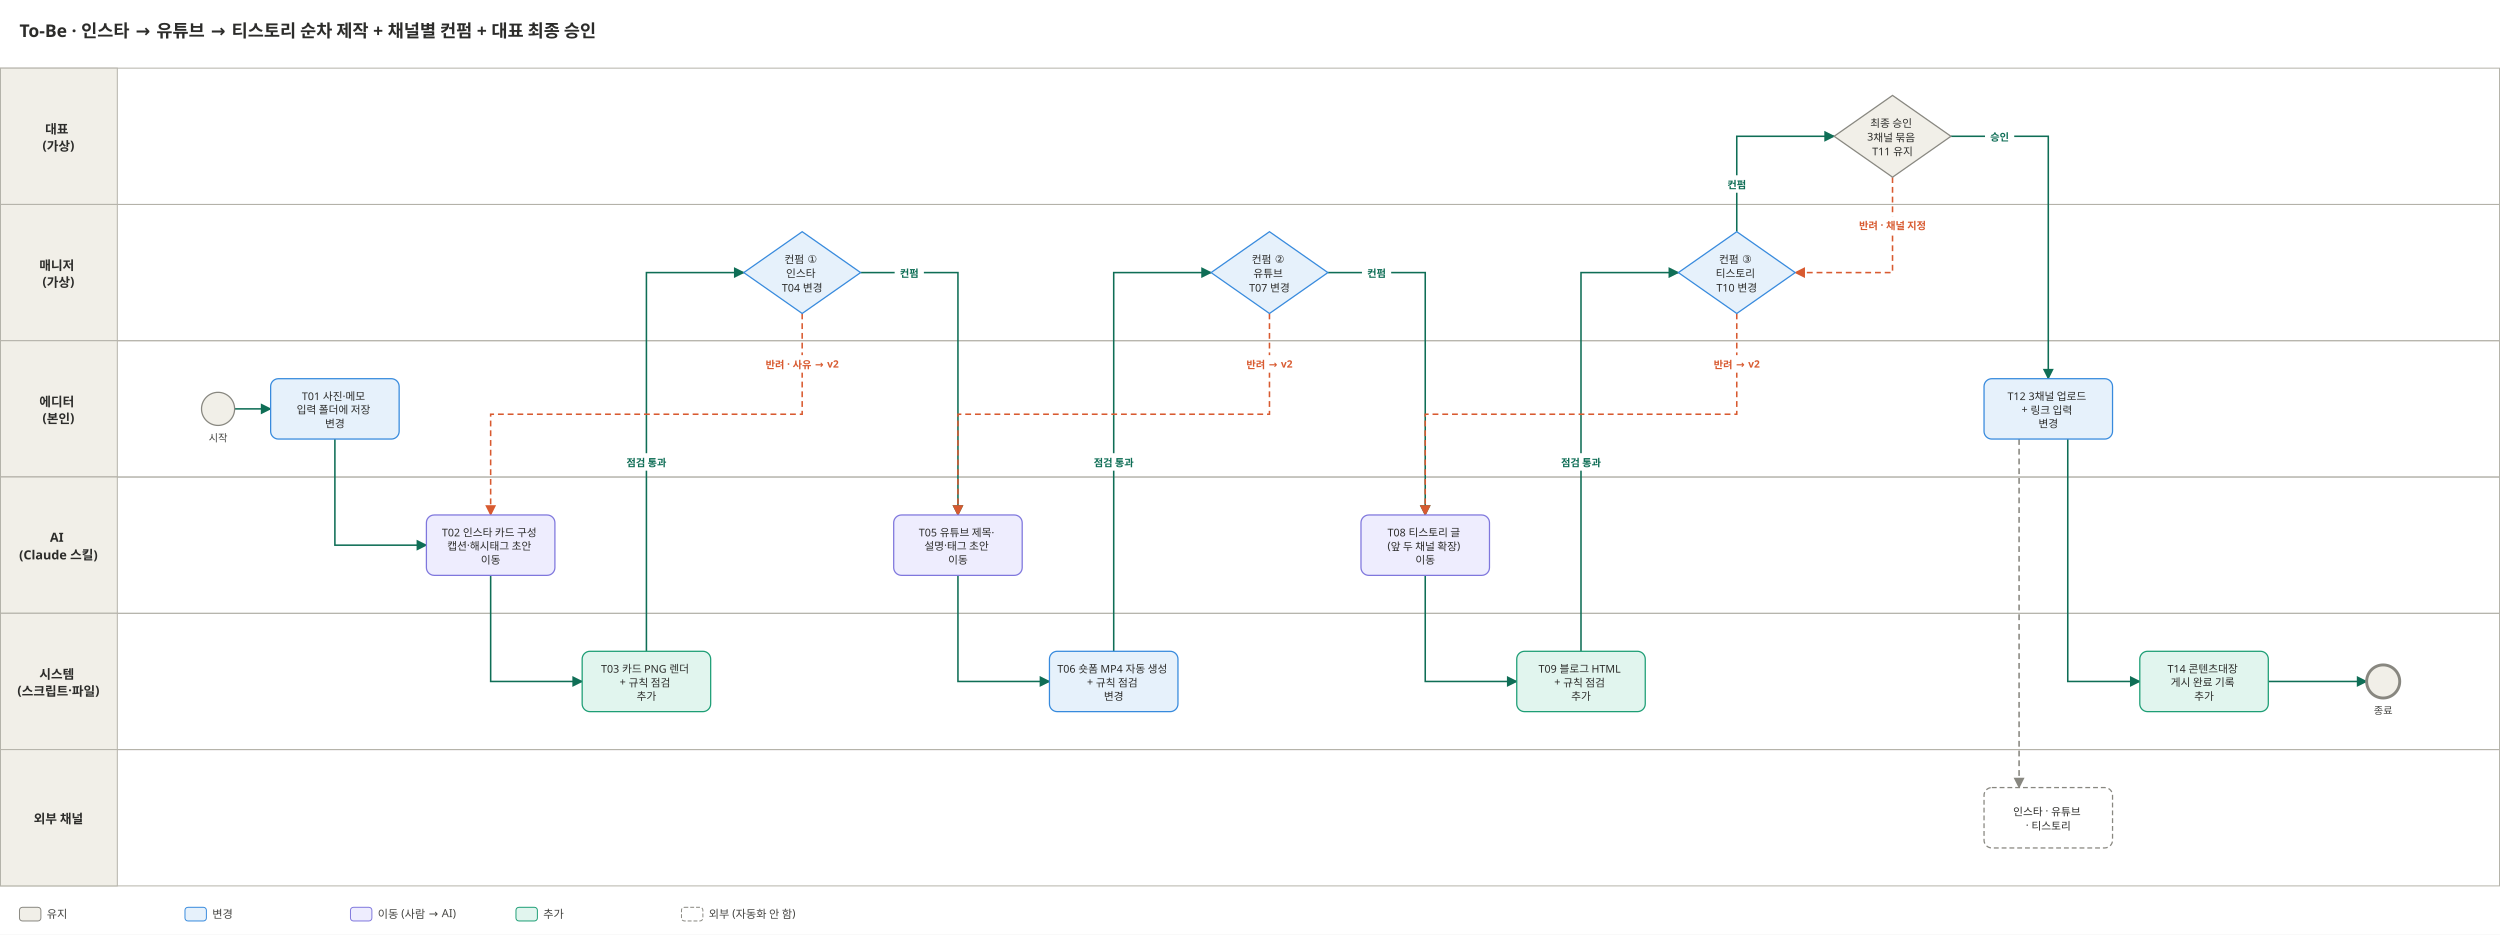
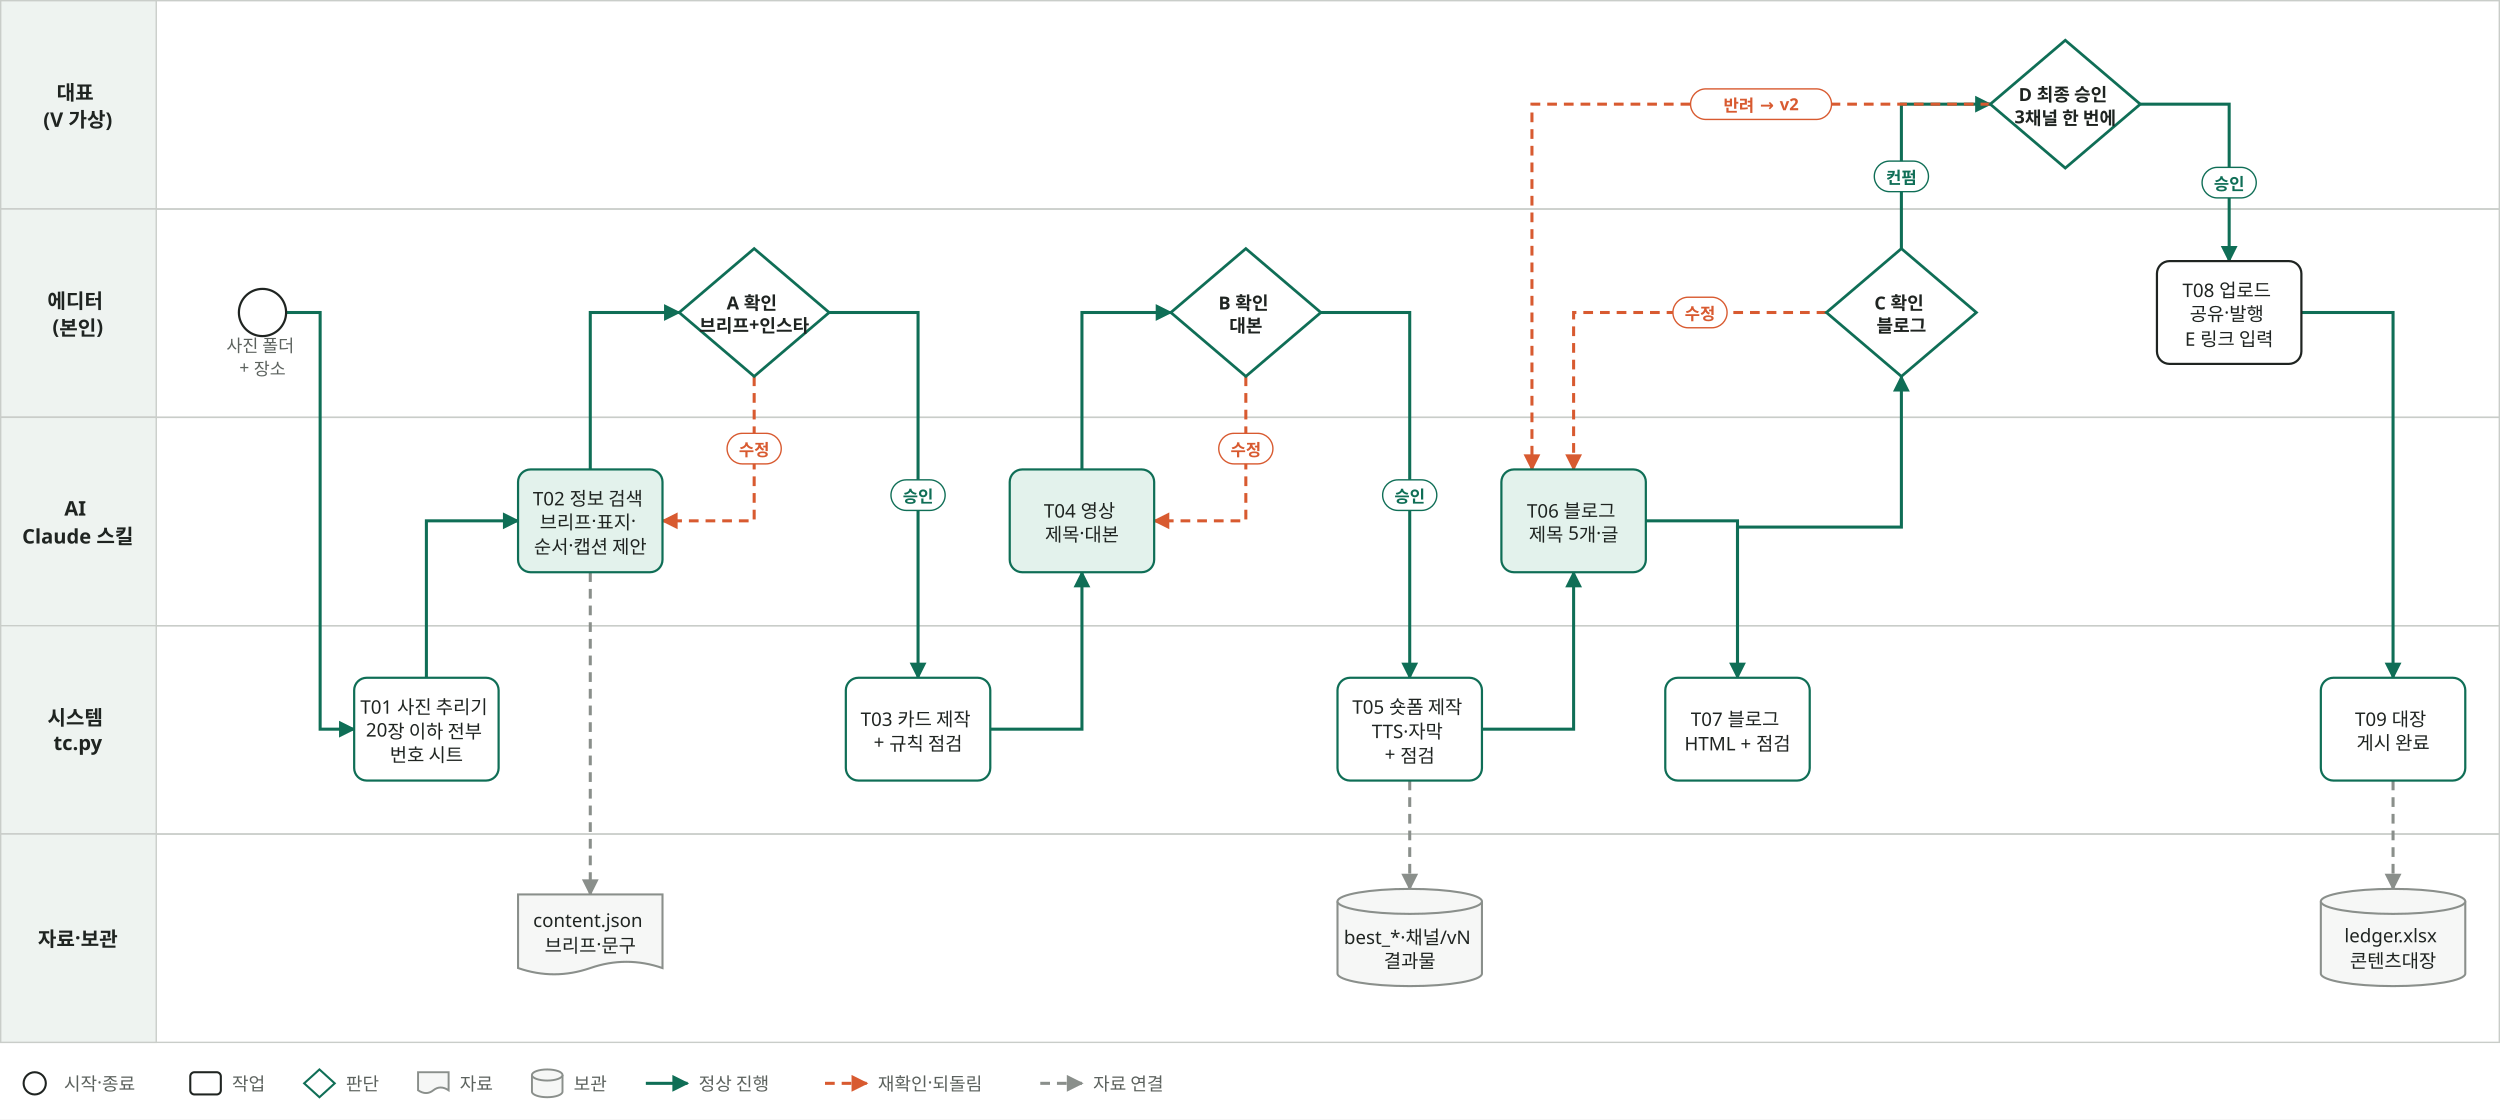
- <svg xmlns="http://www.w3.org/2000/svg" width="2568" height="960" viewBox="0 0 2568 960" font-family="Apple SD Gothic Neo, Pretendard, sans-serif">
+ <svg xmlns="http://www.w3.org/2000/svg" width="1800" height="806" viewBox="0 0 1800 806" font-family="Pretendard, Apple SD Gothic Neo, sans-serif">
  <defs>
-     <marker id="m0F6E56" viewBox="0 0 10 10" refX="9" refY="5" markerWidth="7" markerHeight="7" orient="auto">
+     <marker id="mnormal" viewBox="0 0 10 10" refX="9" refY="5" markerWidth="5.5" markerHeight="5.5" orient="auto">
      <path d="M0 0L10 5L0 10z" fill="#0F6E56" />
    </marker>
-     <marker id="mD85A30" viewBox="0 0 10 10" refX="9" refY="5" markerWidth="7" markerHeight="7" orient="auto">
+     <marker id="mloop" viewBox="0 0 10 10" refX="9" refY="5" markerWidth="5.5" markerHeight="5.5" orient="auto">
      <path d="M0 0L10 5L0 10z" fill="#D85A30" />
    </marker>
-     <marker id="m888780" viewBox="0 0 10 10" refX="9" refY="5" markerWidth="7" markerHeight="7" orient="auto">
-       <path d="M0 0L10 5L0 10z" fill="#888780" />
-     </marker>
-     <marker id="m1D9E75" viewBox="0 0 10 10" refX="9" refY="5" markerWidth="7" markerHeight="7" orient="auto">
-       <path d="M0 0L10 5L0 10z" fill="#1D9E75" />
+     <marker id="mdata" viewBox="0 0 10 10" refX="9" refY="5" markerWidth="5.5" markerHeight="5.5" orient="auto">
+       <path d="M0 0L10 5L0 10z" fill="#8A8F8B" />
    </marker>
  </defs>
-   <rect width="2568" height="960" fill="#FFFFFF" />
-   <text x="20" y="38" font-size="18" font-weight="700" fill="#2C2C2A">To-Be · 인스타 → 유튜브 → 티스토리 순차 제작 + 채널별 컨펌 + 대표 최종 승인</text>
-   <rect x="0.5" y="70" width="2567" height="140" fill="none" stroke="#B4B2A9" />
-   <rect x="0.5" y="70" width="120" height="140" fill="#F1EFE8" stroke="#B4B2A9" />
-   <text text-anchor="middle" dominant-baseline="central" font-size="13" fill="#2C2C2A" font-weight="700">
-     <tspan x="60.0" y="131.6">대표</tspan>
-     <tspan x="60.0" y="148.5">(가상)</tspan>
-   </text>
-   <rect x="0.5" y="210" width="2567" height="140" fill="none" stroke="#B4B2A9" />
-   <rect x="0.5" y="210" width="120" height="140" fill="#F1EFE8" stroke="#B4B2A9" />
-   <text text-anchor="middle" dominant-baseline="central" font-size="13" fill="#2C2C2A" font-weight="700">
-     <tspan x="60.0" y="271.6">매니저</tspan>
-     <tspan x="60.0" y="288.4">(가상)</tspan>
-   </text>
-   <rect x="0.5" y="350" width="2567" height="140" fill="none" stroke="#B4B2A9" />
-   <rect x="0.5" y="350" width="120" height="140" fill="#F1EFE8" stroke="#B4B2A9" />
-   <text text-anchor="middle" dominant-baseline="central" font-size="13" fill="#2C2C2A" font-weight="700">
-     <tspan x="60.0" y="411.6">에디터</tspan>
-     <tspan x="60.0" y="428.4">(본인)</tspan>
-   </text>
-   <rect x="0.5" y="490" width="2567" height="140" fill="none" stroke="#B4B2A9" />
-   <rect x="0.5" y="490" width="120" height="140" fill="#F1EFE8" stroke="#B4B2A9" />
-   <text text-anchor="middle" dominant-baseline="central" font-size="13" fill="#2C2C2A" font-weight="700">
-     <tspan x="60.0" y="551.5">AI</tspan>
-     <tspan x="60.0" y="568.4">(Claude 스킬)</tspan>
-   </text>
-   <rect x="0.5" y="630" width="2567" height="140" fill="none" stroke="#B4B2A9" />
-   <rect x="0.5" y="630" width="120" height="140" fill="#F1EFE8" stroke="#B4B2A9" />
-   <text text-anchor="middle" dominant-baseline="central" font-size="13" fill="#2C2C2A" font-weight="700">
-     <tspan x="60.0" y="691.5">시스템</tspan>
-     <tspan x="60.0" y="708.4">(스크립트·파일)</tspan>
-   </text>
-   <rect x="0.5" y="770" width="2567" height="140" fill="none" stroke="#B4B2A9" />
-   <rect x="0.5" y="770" width="120" height="140" fill="#F1EFE8" stroke="#B4B2A9" />
-   <text text-anchor="middle" dominant-baseline="central" font-size="13" fill="#2C2C2A" font-weight="700">
-     <tspan x="60.0" y="840.0">외부 채널</tspan>
-   </text>
-   <path d="M241.0 420.0 L278.0 420.0" fill="none" stroke="#0F6E56" stroke-width="1.6" marker-end="url(#m0F6E56)" />
-   <path d="M344.0 451.0 L344.0 560.0 L438.0 560.0" fill="none" stroke="#0F6E56" stroke-width="1.6" marker-end="url(#m0F6E56)" />
-   <path d="M504.0 591.0 L504.0 700.0 L598.0 700.0" fill="none" stroke="#0F6E56" stroke-width="1.6" marker-end="url(#m0F6E56)" />
-   <path d="M664.0 669.0 L664.0 280.0 L764.0 280.0" fill="none" stroke="#0F6E56" stroke-width="1.6" marker-end="url(#m0F6E56)" />
-   <rect x="632.5" y="465.5" width="63" height="18" rx="3" fill="#FFFFFF" />
-   <text text-anchor="middle" dominant-baseline="central" font-size="10.5" fill="#0F6E56" font-weight="700">
-     <tspan x="664.0" y="474.5">점검 통과</tspan>
-   </text>
-   <path d="M824.0 322.0 L824.0 425.5 L504.0 425.5 L504.0 529.0" fill="none" stroke="#D85A30" stroke-width="1.6" stroke-dasharray="6 4" marker-end="url(#mD85A30)" />
-   <rect x="754.0" y="364.8" width="140" height="18" rx="3" fill="#FFFFFF" />
-   <text text-anchor="middle" dominant-baseline="central" font-size="10.5" fill="#D85A30" font-weight="700">
-     <tspan x="824.0" y="373.8">반려 · 사유 → v2</tspan>
-   </text>
-   <path d="M884.0 280.0 L984.0 280.0 L984.0 529.0" fill="none" stroke="#0F6E56" stroke-width="1.6" marker-end="url(#m0F6E56)" />
-   <rect x="919.0" y="271.0" width="30" height="18" rx="3" fill="#FFFFFF" />
-   <text text-anchor="middle" dominant-baseline="central" font-size="10.5" fill="#0F6E56" font-weight="700">
-     <tspan x="934.0" y="280.0">컨펌</tspan>
-   </text>
-   <path d="M984.0 591.0 L984.0 700.0 L1078.0 700.0" fill="none" stroke="#0F6E56" stroke-width="1.6" marker-end="url(#m0F6E56)" />
-   <path d="M1144.0 669.0 L1144.0 280.0 L1244.0 280.0" fill="none" stroke="#0F6E56" stroke-width="1.6" marker-end="url(#m0F6E56)" />
-   <rect x="1112.5" y="465.5" width="63" height="18" rx="3" fill="#FFFFFF" />
-   <text text-anchor="middle" dominant-baseline="central" font-size="10.5" fill="#0F6E56" font-weight="700">
-     <tspan x="1144.0" y="474.5">점검 통과</tspan>
-   </text>
-   <path d="M1304.0 322.0 L1304.0 425.5 L984.0 425.5 L984.0 529.0" fill="none" stroke="#D85A30" stroke-width="1.6" stroke-dasharray="6 4" marker-end="url(#mD85A30)" />
-   <rect x="1261.5" y="364.8" width="85" height="18" rx="3" fill="#FFFFFF" />
-   <text text-anchor="middle" dominant-baseline="central" font-size="10.5" fill="#D85A30" font-weight="700">
-     <tspan x="1304.0" y="373.8">반려 → v2</tspan>
-   </text>
-   <path d="M1364.0 280.0 L1464.0 280.0 L1464.0 529.0" fill="none" stroke="#0F6E56" stroke-width="1.6" marker-end="url(#m0F6E56)" />
-   <rect x="1399.0" y="271.0" width="30" height="18" rx="3" fill="#FFFFFF" />
-   <text text-anchor="middle" dominant-baseline="central" font-size="10.5" fill="#0F6E56" font-weight="700">
-     <tspan x="1414.0" y="280.0">컨펌</tspan>
-   </text>
-   <path d="M1464.0 591.0 L1464.0 700.0 L1558.0 700.0" fill="none" stroke="#0F6E56" stroke-width="1.6" marker-end="url(#m0F6E56)" />
-   <path d="M1624.0 669.0 L1624.0 280.0 L1724.0 280.0" fill="none" stroke="#0F6E56" stroke-width="1.6" marker-end="url(#m0F6E56)" />
-   <rect x="1592.5" y="465.5" width="63" height="18" rx="3" fill="#FFFFFF" />
-   <text text-anchor="middle" dominant-baseline="central" font-size="10.5" fill="#0F6E56" font-weight="700">
-     <tspan x="1624.0" y="474.5">점검 통과</tspan>
-   </text>
-   <path d="M1784.0 322.0 L1784.0 425.5 L1464.0 425.5 L1464.0 529.0" fill="none" stroke="#D85A30" stroke-width="1.6" stroke-dasharray="6 4" marker-end="url(#mD85A30)" />
-   <rect x="1741.5" y="364.8" width="85" height="18" rx="3" fill="#FFFFFF" />
-   <text text-anchor="middle" dominant-baseline="central" font-size="10.5" fill="#D85A30" font-weight="700">
-     <tspan x="1784.0" y="373.8">반려 → v2</tspan>
-   </text>
-   <path d="M1784.0 238.0 L1784.0 140.0 L1884.0 140.0" fill="none" stroke="#0F6E56" stroke-width="1.6" marker-end="url(#m0F6E56)" />
-   <rect x="1769.0" y="180.0" width="30" height="18" rx="3" fill="#FFFFFF" />
-   <text text-anchor="middle" dominant-baseline="central" font-size="10.5" fill="#0F6E56" font-weight="700">
-     <tspan x="1784.0" y="189.0">컨펌</tspan>
-   </text>
-   <path d="M1944.0 182.0 L1944.0 280.0 L1844.0 280.0" fill="none" stroke="#D85A30" stroke-width="1.6" stroke-dasharray="6 4" marker-end="url(#mD85A30)" />
-   <rect x="1885.0" y="222.0" width="118" height="18" rx="3" fill="#FFFFFF" />
-   <text text-anchor="middle" dominant-baseline="central" font-size="10.5" fill="#D85A30" font-weight="700">
-     <tspan x="1944.0" y="231.0">반려 · 채널 지정</tspan>
-   </text>
-   <path d="M2004.0 140.0 L2104.0 140.0 L2104.0 389.0" fill="none" stroke="#0F6E56" stroke-width="1.6" marker-end="url(#m0F6E56)" />
-   <rect x="2039.0" y="131.0" width="30" height="18" rx="3" fill="#FFFFFF" />
-   <text text-anchor="middle" dominant-baseline="central" font-size="10.5" fill="#0F6E56" font-weight="700">
-     <tspan x="2054.0" y="140.0">승인</tspan>
-   </text>
-   <path d="M2074.0 451.0 L2074.0 809.0" fill="none" stroke="#888780" stroke-width="1.6" stroke-dasharray="6 4" marker-end="url(#m888780)" />
-   <path d="M2124.0 451.0 L2124.0 700.0 L2198.0 700.0" fill="none" stroke="#0F6E56" stroke-width="1.6" marker-end="url(#m0F6E56)" />
-   <path d="M2330.0 700.0 L2431.0 700.0" fill="none" stroke="#0F6E56" stroke-width="1.6" marker-end="url(#m0F6E56)" />
-   <circle cx="224.0" cy="420.0" r="17.0" fill="#F1EFE8" stroke="#888780" stroke-width="1.3" />
-   <text text-anchor="middle" dominant-baseline="central" font-size="10.5" fill="#444441">
-     <tspan x="224.0" y="449.0">시작</tspan>
-   </text>
-   <rect x="278.0" y="389.0" width="132" height="62" rx="8" fill="#E6F1FB" stroke="#378ADD" stroke-width="1.3" />
-   <text text-anchor="middle" dominant-baseline="central" font-size="11" fill="#2C2C2A">
-     <tspan x="344.0" y="405.7">T01 사진·메모</tspan>
-     <tspan x="344.0" y="420.0">입력 폴더에 저장</tspan>
-     <tspan x="344.0" y="434.3">변경</tspan>
-   </text>
-   <rect x="438.0" y="529.0" width="132" height="62" rx="8" fill="#EEEDFE" stroke="#7F77DD" stroke-width="1.3" />
-   <text text-anchor="middle" dominant-baseline="central" font-size="11" fill="#2C2C2A">
-     <tspan x="504.0" y="545.7">T02 인스타 카드 구성</tspan>
-     <tspan x="504.0" y="560.0">캡션·해시태그 초안</tspan>
-     <tspan x="504.0" y="574.3">이동</tspan>
-   </text>
-   <rect x="598.0" y="669.0" width="132" height="62" rx="8" fill="#E1F5EE" stroke="#1D9E75" stroke-width="1.3" />
-   <text text-anchor="middle" dominant-baseline="central" font-size="11" fill="#2C2C2A">
-     <tspan x="664.0" y="685.7">T03 카드 PNG 렌더</tspan>
-     <tspan x="664.0" y="700.0">+ 규칙 점검</tspan>
-     <tspan x="664.0" y="714.3">추가</tspan>
-   </text>
-   <polygon points="824.0,238.0 884.0,280.0 824.0,322.0 764.0,280.0" fill="#E6F1FB" stroke="#378ADD" stroke-width="1.3" />
-   <text text-anchor="middle" dominant-baseline="central" font-size="11" fill="#2C2C2A">
-     <tspan x="824.0" y="265.7">컨펌 ①</tspan>
-     <tspan x="824.0" y="280.0">인스타</tspan>
-     <tspan x="824.0" y="294.3">T04 변경</tspan>
-   </text>
-   <rect x="918.0" y="529.0" width="132" height="62" rx="8" fill="#EEEDFE" stroke="#7F77DD" stroke-width="1.3" />
-   <text text-anchor="middle" dominant-baseline="central" font-size="11" fill="#2C2C2A">
-     <tspan x="984.0" y="545.7">T05 유튜브 제목·</tspan>
-     <tspan x="984.0" y="560.0">설명·태그 초안</tspan>
-     <tspan x="984.0" y="574.3">이동</tspan>
-   </text>
-   <rect x="1078.0" y="669.0" width="132" height="62" rx="8" fill="#E6F1FB" stroke="#378ADD" stroke-width="1.3" />
-   <text text-anchor="middle" dominant-baseline="central" font-size="11" fill="#2C2C2A">
-     <tspan x="1144.0" y="685.7">T06 숏폼 MP4 자동 생성</tspan>
-     <tspan x="1144.0" y="700.0">+ 규칙 점검</tspan>
-     <tspan x="1144.0" y="714.3">변경</tspan>
-   </text>
-   <polygon points="1304.0,238.0 1364.0,280.0 1304.0,322.0 1244.0,280.0" fill="#E6F1FB" stroke="#378ADD" stroke-width="1.3" />
-   <text text-anchor="middle" dominant-baseline="central" font-size="11" fill="#2C2C2A">
-     <tspan x="1304.0" y="265.7">컨펌 ②</tspan>
-     <tspan x="1304.0" y="280.0">유튜브</tspan>
-     <tspan x="1304.0" y="294.3">T07 변경</tspan>
-   </text>
-   <rect x="1398.0" y="529.0" width="132" height="62" rx="8" fill="#EEEDFE" stroke="#7F77DD" stroke-width="1.3" />
-   <text text-anchor="middle" dominant-baseline="central" font-size="11" fill="#2C2C2A">
-     <tspan x="1464.0" y="545.7">T08 티스토리 글</tspan>
-     <tspan x="1464.0" y="560.0">(앞 두 채널 확장)</tspan>
-     <tspan x="1464.0" y="574.3">이동</tspan>
-   </text>
-   <rect x="1558.0" y="669.0" width="132" height="62" rx="8" fill="#E1F5EE" stroke="#1D9E75" stroke-width="1.3" />
-   <text text-anchor="middle" dominant-baseline="central" font-size="11" fill="#2C2C2A">
-     <tspan x="1624.0" y="685.7">T09 블로그 HTML</tspan>
-     <tspan x="1624.0" y="700.0">+ 규칙 점검</tspan>
-     <tspan x="1624.0" y="714.3">추가</tspan>
-   </text>
-   <polygon points="1784.0,238.0 1844.0,280.0 1784.0,322.0 1724.0,280.0" fill="#E6F1FB" stroke="#378ADD" stroke-width="1.3" />
-   <text text-anchor="middle" dominant-baseline="central" font-size="11" fill="#2C2C2A">
-     <tspan x="1784.0" y="265.7">컨펌 ③</tspan>
-     <tspan x="1784.0" y="280.0">티스토리</tspan>
-     <tspan x="1784.0" y="294.3">T10 변경</tspan>
-   </text>
-   <polygon points="1944.0,98.0 2004.0,140.0 1944.0,182.0 1884.0,140.0" fill="#F1EFE8" stroke="#888780" stroke-width="1.3" />
-   <text text-anchor="middle" dominant-baseline="central" font-size="11" fill="#2C2C2A">
-     <tspan x="1944.0" y="125.7">최종 승인</tspan>
-     <tspan x="1944.0" y="140.0">3채널 묶음</tspan>
-     <tspan x="1944.0" y="154.3">T11 유지</tspan>
-   </text>
-   <rect x="2038.0" y="389.0" width="132" height="62" rx="8" fill="#E6F1FB" stroke="#378ADD" stroke-width="1.3" />
-   <text text-anchor="middle" dominant-baseline="central" font-size="11" fill="#2C2C2A">
-     <tspan x="2104.0" y="405.7">T12 3채널 업로드</tspan>
-     <tspan x="2104.0" y="420.0">+ 링크 입력</tspan>
-     <tspan x="2104.0" y="434.3">변경</tspan>
-   </text>
-   <rect x="2038.0" y="809.0" width="132" height="62" rx="8" fill="#FFFFFF" stroke="#888780" stroke-width="1.3" stroke-dasharray="5 3" />
-   <text text-anchor="middle" dominant-baseline="central" font-size="11" fill="#2C2C2A">
-     <tspan x="2104.0" y="832.9">인스타 · 유튜브</tspan>
-     <tspan x="2104.0" y="847.1">· 티스토리</tspan>
-   </text>
-   <rect x="2198.0" y="669.0" width="132" height="62" rx="8" fill="#E1F5EE" stroke="#1D9E75" stroke-width="1.3" />
-   <text text-anchor="middle" dominant-baseline="central" font-size="11" fill="#2C2C2A">
-     <tspan x="2264.0" y="685.7">T14 콘텐츠대장</tspan>
-     <tspan x="2264.0" y="700.0">게시 완료 기록</tspan>
-     <tspan x="2264.0" y="714.3">추가</tspan>
-   </text>
-   <circle cx="2448.0" cy="700.0" r="17.0" fill="#F1EFE8" stroke="#888780" stroke-width="3" />
-   <text text-anchor="middle" dominant-baseline="central" font-size="10.5" fill="#444441">
-     <tspan x="2448.0" y="729.0">종료</tspan>
-   </text>
-   <rect x="20" y="932" width="22" height="14" rx="3" fill="#F1EFE8" stroke="#888780" />
-   <text x="48" y="943" font-size="11.5" fill="#444441">유지</text>
-   <rect x="190" y="932" width="22" height="14" rx="3" fill="#E6F1FB" stroke="#378ADD" />
-   <text x="218" y="943" font-size="11.5" fill="#444441">변경</text>
-   <rect x="360" y="932" width="22" height="14" rx="3" fill="#EEEDFE" stroke="#7F77DD" />
-   <text x="388" y="943" font-size="11.5" fill="#444441">이동 (사람 → AI)</text>
-   <rect x="530" y="932" width="22" height="14" rx="3" fill="#E1F5EE" stroke="#1D9E75" />
-   <text x="558" y="943" font-size="11.5" fill="#444441">추가</text>
-   <rect x="700" y="932" width="22" height="14" rx="3" fill="#FFFFFF" stroke="#888780" stroke-dasharray="4 2" />
-   <text x="728" y="943" font-size="11.5" fill="#444441">외부 (자동화 안 함)</text>
+   <rect width="1800" height="806" fill="#FFFFFF" />
+   <rect x="0.5" y="0.5" width="1799" height="150" fill="none" stroke="#C9CDC9" />
+   <rect x="0.5" y="0.5" width="112" height="150" fill="#EEF3F0" stroke="#C9CDC9" />
+   <text text-anchor="middle" dominant-baseline="central" font-size="14.5" fill="#1F2421" font-weight="700">
+     <tspan x="56.0" y="65.6">대표</tspan>
+     <tspan x="56.0" y="84.4">(V 가상)</tspan>
+   </text>
+   <rect x="0.5" y="150.5" width="1799" height="150" fill="none" stroke="#C9CDC9" />
+   <rect x="0.5" y="150.5" width="112" height="150" fill="#EEF3F0" stroke="#C9CDC9" />
+   <text text-anchor="middle" dominant-baseline="central" font-size="14.5" fill="#1F2421" font-weight="700">
+     <tspan x="56.0" y="215.6">에디터</tspan>
+     <tspan x="56.0" y="234.4">(본인)</tspan>
+   </text>
+   <rect x="0.5" y="300.5" width="1799" height="150" fill="none" stroke="#C9CDC9" />
+   <rect x="0.5" y="300.5" width="112" height="150" fill="#EEF3F0" stroke="#C9CDC9" />
+   <text text-anchor="middle" dominant-baseline="central" font-size="14.5" fill="#1F2421" font-weight="700">
+     <tspan x="56.0" y="365.6">AI</tspan>
+     <tspan x="56.0" y="384.4">Claude 스킬</tspan>
+   </text>
+   <rect x="0.5" y="450.5" width="1799" height="150" fill="none" stroke="#C9CDC9" />
+   <rect x="0.5" y="450.5" width="112" height="150" fill="#EEF3F0" stroke="#C9CDC9" />
+   <text text-anchor="middle" dominant-baseline="central" font-size="14.5" fill="#1F2421" font-weight="700">
+     <tspan x="56.0" y="515.6">시스템</tspan>
+     <tspan x="56.0" y="534.4">tc.py</tspan>
+   </text>
+   <rect x="0.5" y="600.5" width="1799" height="150" fill="none" stroke="#C9CDC9" />
+   <rect x="0.5" y="600.5" width="112" height="150" fill="#EEF3F0" stroke="#C9CDC9" />
+   <text text-anchor="middle" dominant-baseline="central" font-size="14.5" fill="#1F2421" font-weight="700">
+     <tspan x="56.0" y="675.0">자료·보관</tspan>
+   </text>
+   <path d="M206.0 225.0 L230.5 225.0 L230.5 525.0 L255.0 525.0" fill="none" stroke="#0F6E56" stroke-width="2.2" marker-end="url(#mnormal)" />
+   <path d="M307.0 488.0 L307.0 375.0 L373.0 375.0" fill="none" stroke="#0F6E56" stroke-width="2.2" marker-end="url(#mnormal)" />
+   <path d="M425.0 338.0 L425.0 225.0 L489.0 225.0" fill="none" stroke="#0F6E56" stroke-width="2.2" marker-end="url(#mnormal)" />
+   <path d="M543.0 271.0 L543.0 375.0 L477.0 375.0" fill="none" stroke="#D85A30" stroke-width="2.2" stroke-dasharray="7 5" marker-end="url(#mloop)" />
+   <path d="M597.0 225.0 L661.0 225.0 L661.0 488.0" fill="none" stroke="#0F6E56" stroke-width="2.2" marker-end="url(#mnormal)" />
+   <path d="M713.0 525.0 L779.0 525.0 L779.0 412.0" fill="none" stroke="#0F6E56" stroke-width="2.2" marker-end="url(#mnormal)" />
+   <path d="M779.0 338.0 L779.0 225.0 L843.0 225.0" fill="none" stroke="#0F6E56" stroke-width="2.2" marker-end="url(#mnormal)" />
+   <path d="M897.0 271.0 L897.0 375.0 L831.0 375.0" fill="none" stroke="#D85A30" stroke-width="2.2" stroke-dasharray="7 5" marker-end="url(#mloop)" />
+   <path d="M951.0 225.0 L1015.0 225.0 L1015.0 488.0" fill="none" stroke="#0F6E56" stroke-width="2.2" marker-end="url(#mnormal)" />
+   <path d="M1067.0 525.0 L1133.0 525.0 L1133.0 412.0" fill="none" stroke="#0F6E56" stroke-width="2.2" marker-end="url(#mnormal)" />
+   <path d="M1185.0 375.0 L1251.0 375.0 L1251.0 488.0" fill="none" stroke="#0F6E56" stroke-width="2.2" marker-end="url(#mnormal)" />
+   <path d="M1251.0 488.0 L1251.0 379.5 L1369.0 379.5 L1369.0 271.0" fill="none" stroke="#0F6E56" stroke-width="2.2" marker-end="url(#mnormal)" />
+   <path d="M1315.0 225.0 L1133.0 225.0 L1133.0 338.0" fill="none" stroke="#D85A30" stroke-width="2.2" stroke-dasharray="7 5" marker-end="url(#mloop)" />
+   <path d="M1369.0 179.0 L1369.0 75.0 L1433.0 75.0" fill="none" stroke="#0F6E56" stroke-width="2.2" marker-end="url(#mnormal)" />
+   <path d="M1433.0 75.0 L1103.0 75.0 L1103.0 338.0" fill="none" stroke="#D85A30" stroke-width="2.2" stroke-dasharray="7 5" marker-end="url(#mloop)" />
+   <path d="M1541.0 75.0 L1605.0 75.0 L1605.0 188.0" fill="none" stroke="#0F6E56" stroke-width="2.2" marker-end="url(#mnormal)" />
+   <path d="M1657.0 225.0 L1723.0 225.0 L1723.0 488.0" fill="none" stroke="#0F6E56" stroke-width="2.2" marker-end="url(#mnormal)" />
+   <path d="M425.0 412.0 L425.0 644.0" fill="none" stroke="#8A8F8B" stroke-width="2.2" stroke-dasharray="7 5" marker-end="url(#mdata)" />
+   <path d="M1015.0 562.0 L1015.0 640.0" fill="none" stroke="#8A8F8B" stroke-width="2.2" stroke-dasharray="7 5" marker-end="url(#mdata)" />
+   <path d="M1723.0 562.0 L1723.0 640.0" fill="none" stroke="#8A8F8B" stroke-width="2.2" stroke-dasharray="7 5" marker-end="url(#mdata)" />
+   <circle cx="189.0" cy="225.0" r="17.0" fill="#FFFFFF" stroke="#1F2421" stroke-width="1.6" />
+   <text text-anchor="middle" dominant-baseline="central" font-size="12.5" fill="#5C625E">
+     <tspan x="189.0" y="247.9">사진 폴더</tspan>
+     <tspan x="189.0" y="264.1">+ 장소</tspan>
+   </text>
+   <rect x="255.0" y="488.0" width="104" height="74" rx="9" fill="#FFFFFF" stroke="#0F6E56" stroke-width="1.6" />
+   <text text-anchor="middle" dominant-baseline="central" font-size="13.5" fill="#1F2421">
+     <tspan x="307.0" y="507.4">T01 사진 추리기</tspan>
+     <tspan x="307.0" y="525.0">20장 이하 전부</tspan>
+     <tspan x="307.0" y="542.5">번호 시트</tspan>
+   </text>
+   <rect x="373.0" y="338.0" width="104" height="74" rx="9" fill="#E3F2EC" stroke="#0F6E56" stroke-width="1.6" />
+   <text text-anchor="middle" dominant-baseline="central" font-size="13.5" fill="#1F2421">
+     <tspan x="425.0" y="357.4">T02 정보 검색</tspan>
+     <tspan x="425.0" y="375.0">브리프·표지·</tspan>
+     <tspan x="425.0" y="392.6">순서·캡션 제안</tspan>
+   </text>
+   <polygon points="543.0,179.0 597.0,225.0 543.0,271.0 489.0,225.0" fill="#FFFFFF" stroke="#0F6E56" stroke-width="2" />
+   <text text-anchor="middle" dominant-baseline="central" font-size="13" fill="#1F2421" font-weight="700">
+     <tspan x="543.0" y="216.6">A 확인</tspan>
+     <tspan x="543.0" y="233.5">브리프+인스타</tspan>
+   </text>
+   <rect x="609.0" y="488.0" width="104" height="74" rx="9" fill="#FFFFFF" stroke="#0F6E56" stroke-width="1.6" />
+   <text text-anchor="middle" dominant-baseline="central" font-size="13.5" fill="#1F2421">
+     <tspan x="661.0" y="516.2">T03 카드 제작</tspan>
+     <tspan x="661.0" y="533.8">+ 규칙 점검</tspan>
+   </text>
+   <rect x="727.0" y="338.0" width="104" height="74" rx="9" fill="#E3F2EC" stroke="#0F6E56" stroke-width="1.6" />
+   <text text-anchor="middle" dominant-baseline="central" font-size="13.5" fill="#1F2421">
+     <tspan x="779.0" y="366.2">T04 영상</tspan>
+     <tspan x="779.0" y="383.8">제목·대본</tspan>
+   </text>
+   <polygon points="897.0,179.0 951.0,225.0 897.0,271.0 843.0,225.0" fill="#FFFFFF" stroke="#0F6E56" stroke-width="2" />
+   <text text-anchor="middle" dominant-baseline="central" font-size="13" fill="#1F2421" font-weight="700">
+     <tspan x="897.0" y="216.6">B 확인</tspan>
+     <tspan x="897.0" y="233.5">대본</tspan>
+   </text>
+   <rect x="963.0" y="488.0" width="104" height="74" rx="9" fill="#FFFFFF" stroke="#0F6E56" stroke-width="1.6" />
+   <text text-anchor="middle" dominant-baseline="central" font-size="13.5" fill="#1F2421">
+     <tspan x="1015.0" y="507.4">T05 숏폼 제작</tspan>
+     <tspan x="1015.0" y="525.0">TTS·자막</tspan>
+     <tspan x="1015.0" y="542.5">+ 점검</tspan>
+   </text>
+   <rect x="1081.0" y="338.0" width="104" height="74" rx="9" fill="#E3F2EC" stroke="#0F6E56" stroke-width="1.6" />
+   <text text-anchor="middle" dominant-baseline="central" font-size="13.5" fill="#1F2421">
+     <tspan x="1133.0" y="366.2">T06 블로그</tspan>
+     <tspan x="1133.0" y="383.8">제목 5개·글</tspan>
+   </text>
+   <rect x="1199.0" y="488.0" width="104" height="74" rx="9" fill="#FFFFFF" stroke="#0F6E56" stroke-width="1.6" />
+   <text text-anchor="middle" dominant-baseline="central" font-size="13.5" fill="#1F2421">
+     <tspan x="1251.0" y="516.2">T07 블로그</tspan>
+     <tspan x="1251.0" y="533.8">HTML + 점검</tspan>
+   </text>
+   <polygon points="1369.0,179.0 1423.0,225.0 1369.0,271.0 1315.0,225.0" fill="#FFFFFF" stroke="#0F6E56" stroke-width="2" />
+   <text text-anchor="middle" dominant-baseline="central" font-size="13" fill="#1F2421" font-weight="700">
+     <tspan x="1369.0" y="216.6">C 확인</tspan>
+     <tspan x="1369.0" y="233.5">블로그</tspan>
+   </text>
+   <polygon points="1487.0,29.0 1541.0,75.0 1487.0,121.0 1433.0,75.0" fill="#FFFFFF" stroke="#0F6E56" stroke-width="2" />
+   <text text-anchor="middle" dominant-baseline="central" font-size="13" fill="#1F2421" font-weight="700">
+     <tspan x="1487.0" y="66.5">D 최종 승인</tspan>
+     <tspan x="1487.0" y="83.5">3채널 한 번에</tspan>
+   </text>
+   <rect x="1553.0" y="188.0" width="104" height="74" rx="9" fill="#FFFFFF" stroke="#1F2421" stroke-width="1.6" />
+   <text text-anchor="middle" dominant-baseline="central" font-size="13.5" fill="#1F2421">
+     <tspan x="1605.0" y="207.4">T08 업로드</tspan>
+     <tspan x="1605.0" y="225.0">공유·발행</tspan>
+     <tspan x="1605.0" y="242.5">E 링크 입력</tspan>
+   </text>
+   <rect x="1671.0" y="488.0" width="104" height="74" rx="9" fill="#FFFFFF" stroke="#0F6E56" stroke-width="1.6" />
+   <text text-anchor="middle" dominant-baseline="central" font-size="13.5" fill="#1F2421">
+     <tspan x="1723.0" y="516.2">T09 대장</tspan>
+     <tspan x="1723.0" y="533.8">게시 완료</tspan>
+   </text>
+   <path d="M373.0 644.0 H477.0 V697.0 Q451.0 688.0 425.0 697.0 T373.0 697.0 Z" fill="#F6F7F6" stroke="#8A8F8B" stroke-width="1.5" />
+   <text text-anchor="middle" dominant-baseline="central" font-size="13.5" fill="#1F2421">
+     <tspan x="425.0" y="662.2">content.json</tspan>
+     <tspan x="425.0" y="679.8">브리프·문구</tspan>
+   </text>
+   <path d="M963.0 649.0 V701.0 A52.0 9 0 0 0 1067.0 701.0 V649.0" fill="#F6F7F6" stroke="#8A8F8B" stroke-width="1.5" />
+   <ellipse cx="1015.0" cy="649.0" rx="52.0" ry="9" fill="#F6F7F6" stroke="#8A8F8B" stroke-width="1.5" />
+   <text text-anchor="middle" dominant-baseline="central" font-size="13.5" fill="#1F2421">
+     <tspan x="1015.0" y="673.2">best_*·채널/vN</tspan>
+     <tspan x="1015.0" y="690.8">결과물</tspan>
+   </text>
+   <path d="M1671.0 649.0 V701.0 A52.0 9 0 0 0 1775.0 701.0 V649.0" fill="#F6F7F6" stroke="#8A8F8B" stroke-width="1.5" />
+   <ellipse cx="1723.0" cy="649.0" rx="52.0" ry="9" fill="#F6F7F6" stroke="#8A8F8B" stroke-width="1.5" />
+   <text text-anchor="middle" dominant-baseline="central" font-size="13.5" fill="#1F2421">
+     <tspan x="1723.0" y="673.2">ledger.xlsx</tspan>
+     <tspan x="1723.0" y="690.8">콘텐츠대장</tspan>
+   </text>
+   <rect x="523.5" y="312.0" width="39.0" height="22" rx="11" fill="#FFFFFF" stroke="#D85A30" stroke-width="1" />
+   <text text-anchor="middle" dominant-baseline="central" font-size="12" fill="#D85A30" font-weight="700">
+     <tspan x="543.0" y="323.0">수정</tspan>
+   </text>
+   <rect x="641.5" y="345.5" width="39.0" height="22" rx="11" fill="#FFFFFF" stroke="#0F6E56" stroke-width="1" />
+   <text text-anchor="middle" dominant-baseline="central" font-size="12" fill="#0F6E56" font-weight="700">
+     <tspan x="661.0" y="356.5">승인</tspan>
+   </text>
+   <rect x="877.5" y="312.0" width="39.0" height="22" rx="11" fill="#FFFFFF" stroke="#D85A30" stroke-width="1" />
+   <text text-anchor="middle" dominant-baseline="central" font-size="12" fill="#D85A30" font-weight="700">
+     <tspan x="897.0" y="323.0">수정</tspan>
+   </text>
+   <rect x="995.5" y="345.5" width="39.0" height="22" rx="11" fill="#FFFFFF" stroke="#0F6E56" stroke-width="1" />
+   <text text-anchor="middle" dominant-baseline="central" font-size="12" fill="#0F6E56" font-weight="700">
+     <tspan x="1015.0" y="356.5">승인</tspan>
+   </text>
+   <rect x="1204.5" y="214.0" width="39.0" height="22" rx="11" fill="#FFFFFF" stroke="#D85A30" stroke-width="1" />
+   <text text-anchor="middle" dominant-baseline="central" font-size="12" fill="#D85A30" font-weight="700">
+     <tspan x="1224.0" y="225.0">수정</tspan>
+   </text>
+   <rect x="1349.5" y="116.0" width="39.0" height="22" rx="11" fill="#FFFFFF" stroke="#0F6E56" stroke-width="1" />
+   <text text-anchor="middle" dominant-baseline="central" font-size="12" fill="#0F6E56" font-weight="700">
+     <tspan x="1369.0" y="127.0">컨펌</tspan>
+   </text>
+   <rect x="1217.2" y="64.0" width="101.5" height="22" rx="11" fill="#FFFFFF" stroke="#D85A30" stroke-width="1" />
+   <text text-anchor="middle" dominant-baseline="central" font-size="12" fill="#D85A30" font-weight="700">
+     <tspan x="1268.0" y="75.0">반려 → v2</tspan>
+   </text>
+   <rect x="1585.5" y="120.5" width="39.0" height="22" rx="11" fill="#FFFFFF" stroke="#0F6E56" stroke-width="1" />
+   <text text-anchor="middle" dominant-baseline="central" font-size="12" fill="#0F6E56" font-weight="700">
+     <tspan x="1605.0" y="131.5">승인</tspan>
+   </text>
+   <circle cx="25" cy="780" r="8" fill="#fff" stroke="#1F2421" stroke-width="1.5" />
+   <text x="46" y="785" font-size="13" fill="#5C625E">시작·종료</text>
+   <rect x="137" y="772" width="22" height="16" rx="3" fill="#fff" stroke="#1F2421" stroke-width="1.5" />
+   <text x="167" y="785" font-size="13" fill="#5C625E">작업</text>
+   <polygon points="230,770 241,780 230,790 219,780" fill="#fff" stroke="#0F6E56" stroke-width="1.5" />
+   <text x="249" y="785" font-size="13" fill="#5C625E">판단</text>
+   <path d="M301 772 H323 V785 Q317 781 312 785 T301 785 Z" fill="#F6F7F6" stroke="#8A8F8B" stroke-width="1.4" />
+   <text x="331" y="785" font-size="13" fill="#5C625E">자료</text>
+   <path d="M383 774 V786 A11 4 0 0 0 405 786 V774" fill="#F6F7F6" stroke="#8A8F8B" stroke-width="1.4" />
+   <ellipse cx="394" cy="774" rx="11" ry="4" fill="#F6F7F6" stroke="#8A8F8B" stroke-width="1.4" />
+   <text x="413" y="785" font-size="13" fill="#5C625E">보관</text>
+   <path d="M465 780 H495" stroke="#0F6E56" stroke-width="2.2" marker-end="url(#mnormal)" />
+   <text x="503" y="785" font-size="13" fill="#5C625E">정상 진행</text>
+   <path d="M594 780 H624" stroke="#D85A30" stroke-width="2.2" stroke-dasharray="7 5" marker-end="url(#mloop)" />
+   <text x="632" y="785" font-size="13" fill="#5C625E">재확인·되돌림</text>
+   <path d="M749 780 H779" stroke="#8A8F8B" stroke-width="2.2" stroke-dasharray="7 5" marker-end="url(#mdata)" />
+   <text x="787" y="785" font-size="13" fill="#5C625E">자료 연결</text>
</svg>
